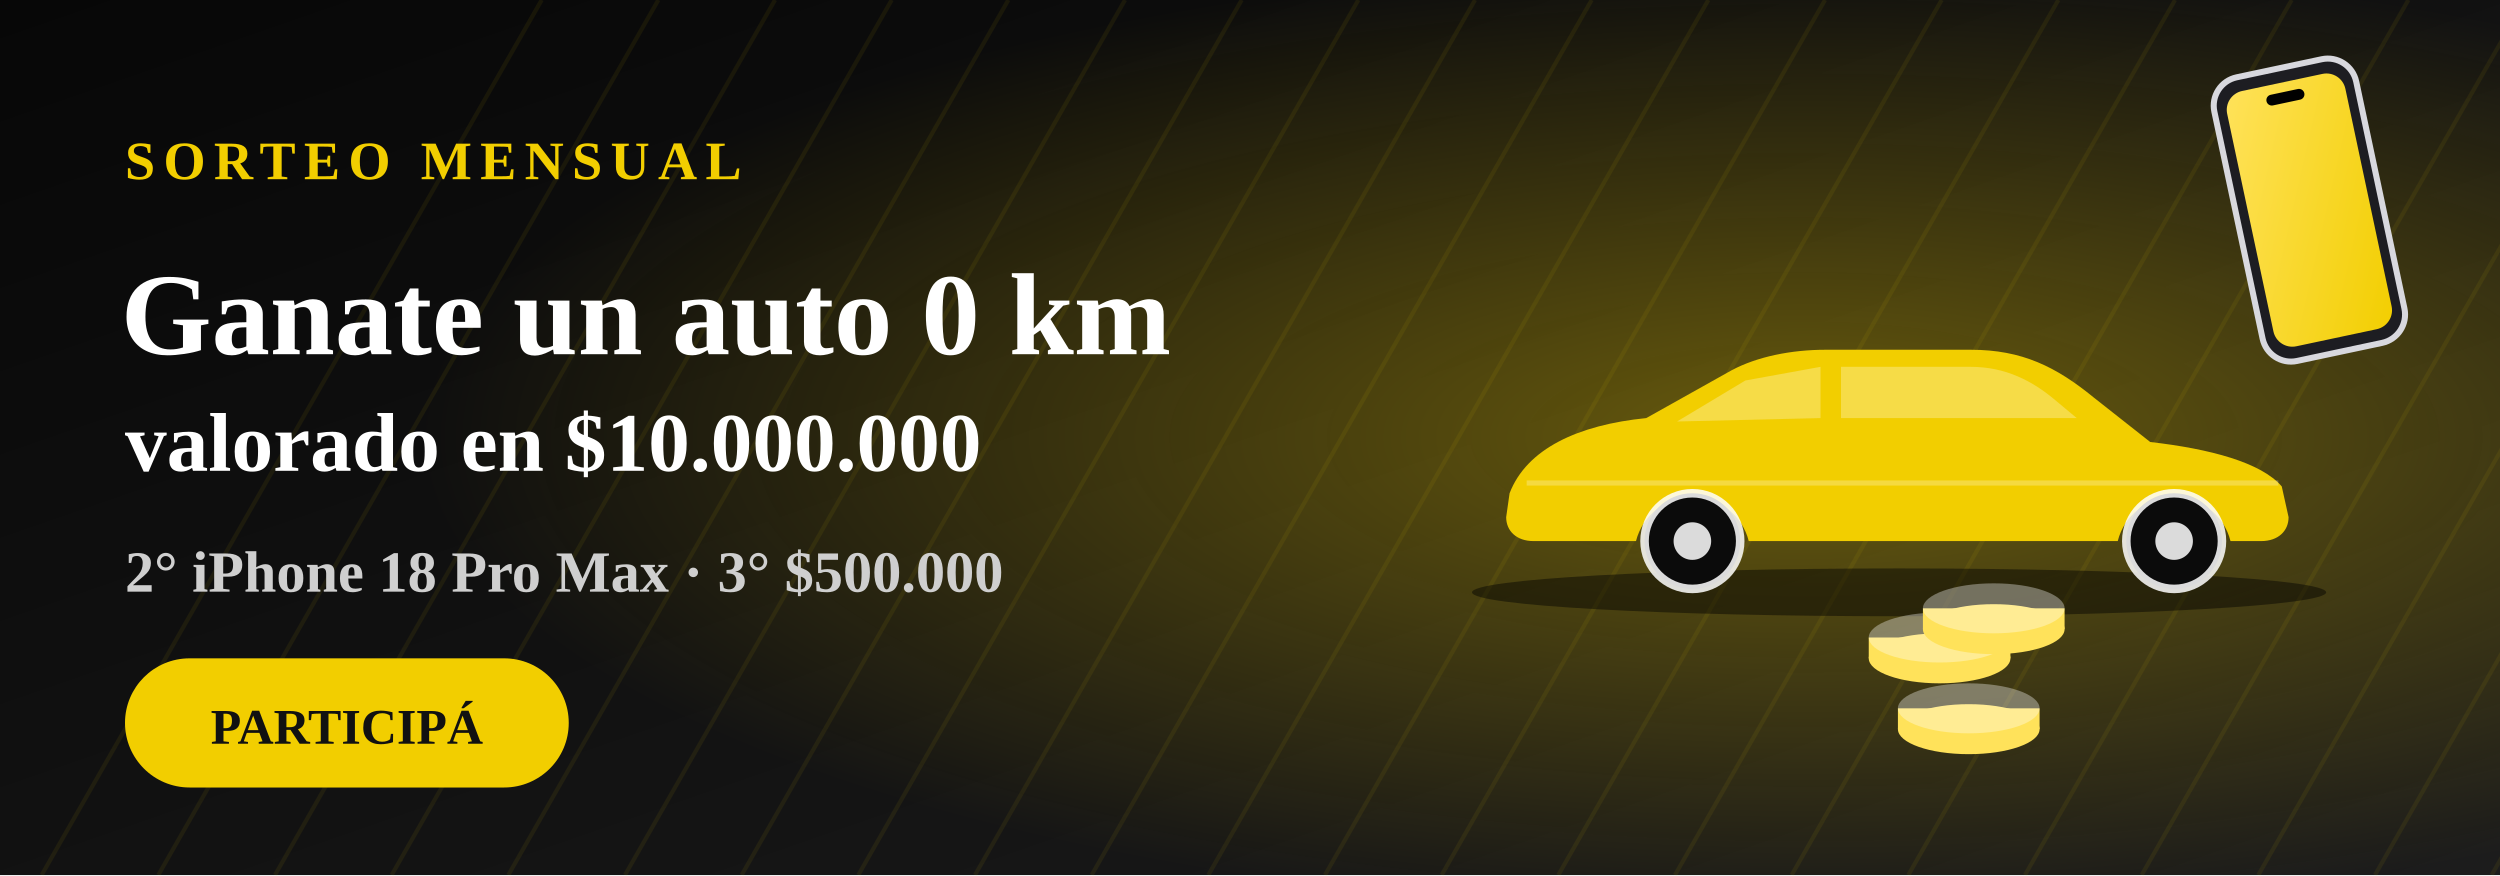
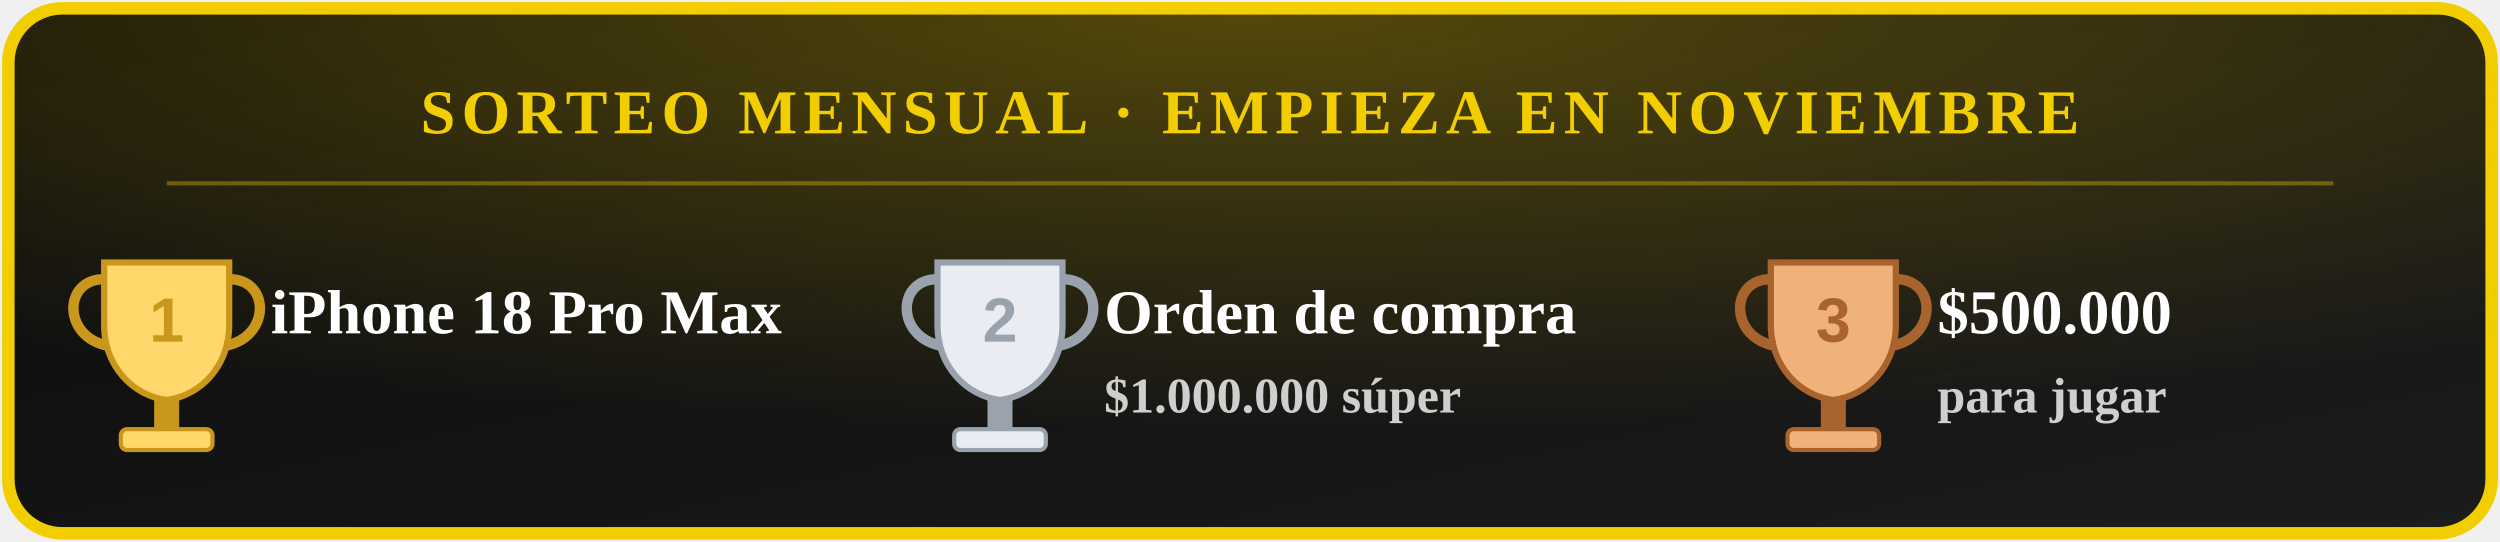
- <svg xmlns="http://www.w3.org/2000/svg" viewBox="0 0 1200 420" width="1200" height="420">
+ <svg xmlns="http://www.w3.org/2000/svg" viewBox="0 0 1200 260" width="1200" height="260">
  <defs>
    <linearGradient id="bg" x1="0" y1="0" x2="1" y2="1">
-       <stop offset="0" stop-color="#070707" />
+       <stop offset="0" stop-color="#0b0b0b" />
      <stop offset="1" stop-color="#1c1c1c" />
    </linearGradient>
-     <radialGradient id="gl" cx=".72" cy=".5" r=".55">
-       <stop offset="0" stop-color="#f2ce00" stop-opacity=".38" />
+     <radialGradient id="gl" cx=".5" cy="0" r=".8">
+       <stop offset="0" stop-color="#f2ce00" stop-opacity=".30" />
      <stop offset="1" stop-color="#f2ce00" stop-opacity="0" />
    </radialGradient>
-     <linearGradient id="scr" x1="0" y1="0" x2="1" y2="1">
-       <stop offset="0" stop-color="#ffe25a" />
-       <stop offset="1" stop-color="#f2ce00" />
-     </linearGradient>
  </defs>
-   <rect width="1200" height="420" fill="url(#bg)" />
-   <rect width="1200" height="420" fill="url(#gl)" />
-   <g opacity=".07" stroke="#f2ce00" stroke-width="2">
-     <line x1="260" y1="0" x2="20" y2="420" />
-     <line x1="316" y1="0" x2="76" y2="420" />
-     <line x1="372" y1="0" x2="132" y2="420" />
-     <line x1="428" y1="0" x2="188" y2="420" />
-     <line x1="484" y1="0" x2="244" y2="420" />
-     <line x1="540" y1="0" x2="300" y2="420" />
-     <line x1="596" y1="0" x2="356" y2="420" />
-     <line x1="652" y1="0" x2="412" y2="420" />
-     <line x1="708" y1="0" x2="468" y2="420" />
-     <line x1="764" y1="0" x2="524" y2="420" />
-     <line x1="820" y1="0" x2="580" y2="420" />
-     <line x1="876" y1="0" x2="636" y2="420" />
-     <line x1="932" y1="0" x2="692" y2="420" />
-     <line x1="988" y1="0" x2="748" y2="420" />
-     <line x1="1044" y1="0" x2="804" y2="420" />
-     <line x1="1100" y1="0" x2="860" y2="420" />
-     <line x1="1156" y1="0" x2="916" y2="420" />
-     <line x1="1212" y1="0" x2="972" y2="420" />
-     <line x1="1268" y1="0" x2="1028" y2="420" />
-     <line x1="1324" y1="0" x2="1084" y2="420" />
-     <line x1="1380" y1="0" x2="1140" y2="420" />
-     <line x1="1436" y1="0" x2="1196" y2="420" />
-     <line x1="1492" y1="0" x2="1252" y2="420" />
+   <rect x="4" y="4" width="1192" height="252" rx="26" fill="url(#bg)" stroke="#f2ce00" stroke-width="6" />
+   <rect x="4" y="4" width="1192" height="252" rx="26" fill="url(#gl)" />
+   <text x="600" y="64" text-anchor="middle" font-family="Exo 2,Arial,Helvetica,sans-serif" font-size="30" font-weight="900" letter-spacing="3" fill="#f2ce00">SORTEO MENSUAL · EMPIEZA EN NOVIEMBRE</text>
+   <line x1="80" y1="88" x2="1120" y2="88" stroke="#f2ce00" stroke-opacity=".35" stroke-width="2" />
+   <g transform="translate(80,170)">
+     <path d="M-30 -44 H30 V-14 C30 6 16 20 0 22 C-16 20 -30 6 -30 -14 Z" fill="#ffd76a" stroke="#c9971c" stroke-width="3" />
+     <path d="M-30 -36 C-50 -36 -50 -8 -28 -4 M30 -36 C50 -36 50 -8 28 -4" fill="none" stroke="#c9971c" stroke-width="5" />
+     <rect x="-6" y="22" width="12" height="14" fill="#c9971c" />
+     <rect x="-22" y="36" width="44" height="10" rx="3" fill="#ffd76a" stroke="#c9971c" stroke-width="2" />
+     <text x="0" y="-6" text-anchor="middle" font-family="Arial,Helvetica,sans-serif" font-size="30" font-weight="900" fill="#c9971c">1</text>
  </g>
-   <g transform="translate(700,140) scale(0.82)">
-     <ellipse cx="258" cy="176" rx="250" ry="14" fill="#000" opacity=".45" />
-     <path d="M30 118 C40 92 70 78 110 74 L160 46 C175 38 195 34 215 34 L300 34 C330 34 350 44 372 62 L405 88 C440 92 470 100 482 114 L486 132 C486 140 480 146 470 146 L452 146 A34 34 0 0 0 386 146 L170 146 A34 34 0 0 0 104 146 L44 146 C34 146 28 140 28 132 Z" fill="#f2ce00" />
-     <path d="M168 52 L212 44 L212 74 L128 76 Z M224 44 L300 44 C320 44 336 52 350 64 L362 74 L224 74 Z" fill="#ffffff" fill-opacity=".28" />
-     <path d="M40 112 L480 112" stroke="#ffffff" stroke-opacity=".25" stroke-width="3" />
-     <circle cx="137" cy="146" r="28" fill="#0b0b0b" stroke="#ffffff" stroke-opacity=".85" stroke-width="5" />
-     <circle cx="137" cy="146" r="11" fill="#ffffff" fill-opacity=".85" />
-     <circle cx="419" cy="146" r="28" fill="#0b0b0b" stroke="#ffffff" stroke-opacity=".85" stroke-width="5" />
-     <circle cx="419" cy="146" r="11" fill="#ffffff" fill-opacity=".85" />
+   <text x="130" y="160" font-family="Exo 2,Arial,Helvetica,sans-serif" font-size="30" font-weight="900" fill="#ffffff">iPhone 18 Pro Max</text>
+   <g transform="translate(480,170)">
+     <path d="M-30 -44 H30 V-14 C30 6 16 20 0 22 C-16 20 -30 6 -30 -14 Z" fill="#e9edf3" stroke="#9aa3ad" stroke-width="3" />
+     <path d="M-30 -36 C-50 -36 -50 -8 -28 -4 M30 -36 C50 -36 50 -8 28 -4" fill="none" stroke="#9aa3ad" stroke-width="5" />
+     <rect x="-6" y="22" width="12" height="14" fill="#9aa3ad" />
+     <rect x="-22" y="36" width="44" height="10" rx="3" fill="#e9edf3" stroke="#9aa3ad" stroke-width="2" />
+     <text x="0" y="-6" text-anchor="middle" font-family="Arial,Helvetica,sans-serif" font-size="30" font-weight="900" fill="#9aa3ad">2</text>
  </g>
-   <g transform="translate(1060,40) scale(0.58) rotate(-12)">
-     <rect width="120" height="240" rx="24" fill="#1d1d22" stroke="#d8d8de" stroke-width="5" />
-     <rect x="10" y="12" width="100" height="216" rx="16" fill="url(#scr)" />
-     <rect x="44" y="20" width="32" height="9" rx="4.5" fill="#000" />
+   <text x="530" y="160" font-family="Exo 2,Arial,Helvetica,sans-serif" font-size="30" font-weight="900" fill="#ffffff">Orden de compra</text>
+   <text x="530" y="198" font-family="Exo 2,Arial,Helvetica,sans-serif" font-size="24" font-weight="600" fill="#cfcfcf">$1.000.000 súper</text>
+   <g transform="translate(880,170)">
+     <path d="M-30 -44 H30 V-14 C30 6 16 20 0 22 C-16 20 -30 6 -30 -14 Z" fill="#f0b27a" stroke="#a8642c" stroke-width="3" />
+     <path d="M-30 -36 C-50 -36 -50 -8 -28 -4 M30 -36 C50 -36 50 -8 28 -4" fill="none" stroke="#a8642c" stroke-width="5" />
+     <rect x="-6" y="22" width="12" height="14" fill="#a8642c" />
+     <rect x="-22" y="36" width="44" height="10" rx="3" fill="#f0b27a" stroke="#a8642c" stroke-width="2" />
+     <text x="0" y="-6" text-anchor="middle" font-family="Arial,Helvetica,sans-serif" font-size="30" font-weight="900" fill="#a8642c">3</text>
  </g>
-   <g transform="translate(945,350)">
-     <ellipse cx="0" cy="0" rx="34" ry="12" fill="#ffe25a" />
-     <rect x="-34" y="-10" width="68" height="10" fill="#ffe25a" />
-     <ellipse cx="0" cy="-10" rx="34" ry="12" fill="#ffffff" fill-opacity=".35" />
-   </g>
-   <g transform="translate(931,316)">
-     <ellipse cx="0" cy="0" rx="34" ry="12" fill="#ffe25a" />
-     <rect x="-34" y="-10" width="68" height="10" fill="#ffe25a" />
-     <ellipse cx="0" cy="-10" rx="34" ry="12" fill="#ffffff" fill-opacity=".35" />
-   </g>
-   <g transform="translate(957,302)">
-     <ellipse cx="0" cy="0" rx="34" ry="12" fill="#ffe25a" />
-     <rect x="-34" y="-10" width="68" height="10" fill="#ffe25a" />
-     <ellipse cx="0" cy="-10" rx="34" ry="12" fill="#ffffff" fill-opacity=".35" />
-   </g>
-   <text x="60" y="86" font-family="Exo 2,Arial,Helvetica,sans-serif" font-size="26" font-weight="800" letter-spacing="4" fill="#f2ce00">SORTEO MENSUAL</text>
-   <text x="58" y="170" font-family="Exo 2,Arial,Helvetica,sans-serif" font-size="56" font-weight="900" fill="#ffffff">Ganate un auto 0 km</text>
-   <text x="60" y="226" font-family="Exo 2,Arial,Helvetica,sans-serif" font-size="40" font-weight="800" fill="#ffffff">valorado en $10.000.000</text>
-   <text x="60" y="284" font-family="Exo 2,Arial,Helvetica,sans-serif" font-size="28" font-weight="600" fill="#cfcfcf">2° iPhone 18 Pro Max · 3° $500.000</text>
-   <rect x="60" y="316" width="213" height="62" rx="31" fill="#f2ce00" />
-   <text x="166.5" y="357" text-anchor="middle" font-family="Exo 2,Arial,Helvetica,sans-serif" font-size="24" font-weight="900" fill="#111">PARTICIPÁ</text>
+   <text x="930" y="160" font-family="Exo 2,Arial,Helvetica,sans-serif" font-size="30" font-weight="900" fill="#ffffff">$500.000</text>
+   <text x="930" y="198" font-family="Exo 2,Arial,Helvetica,sans-serif" font-size="24" font-weight="600" fill="#cfcfcf">para jugar</text>
</svg>
